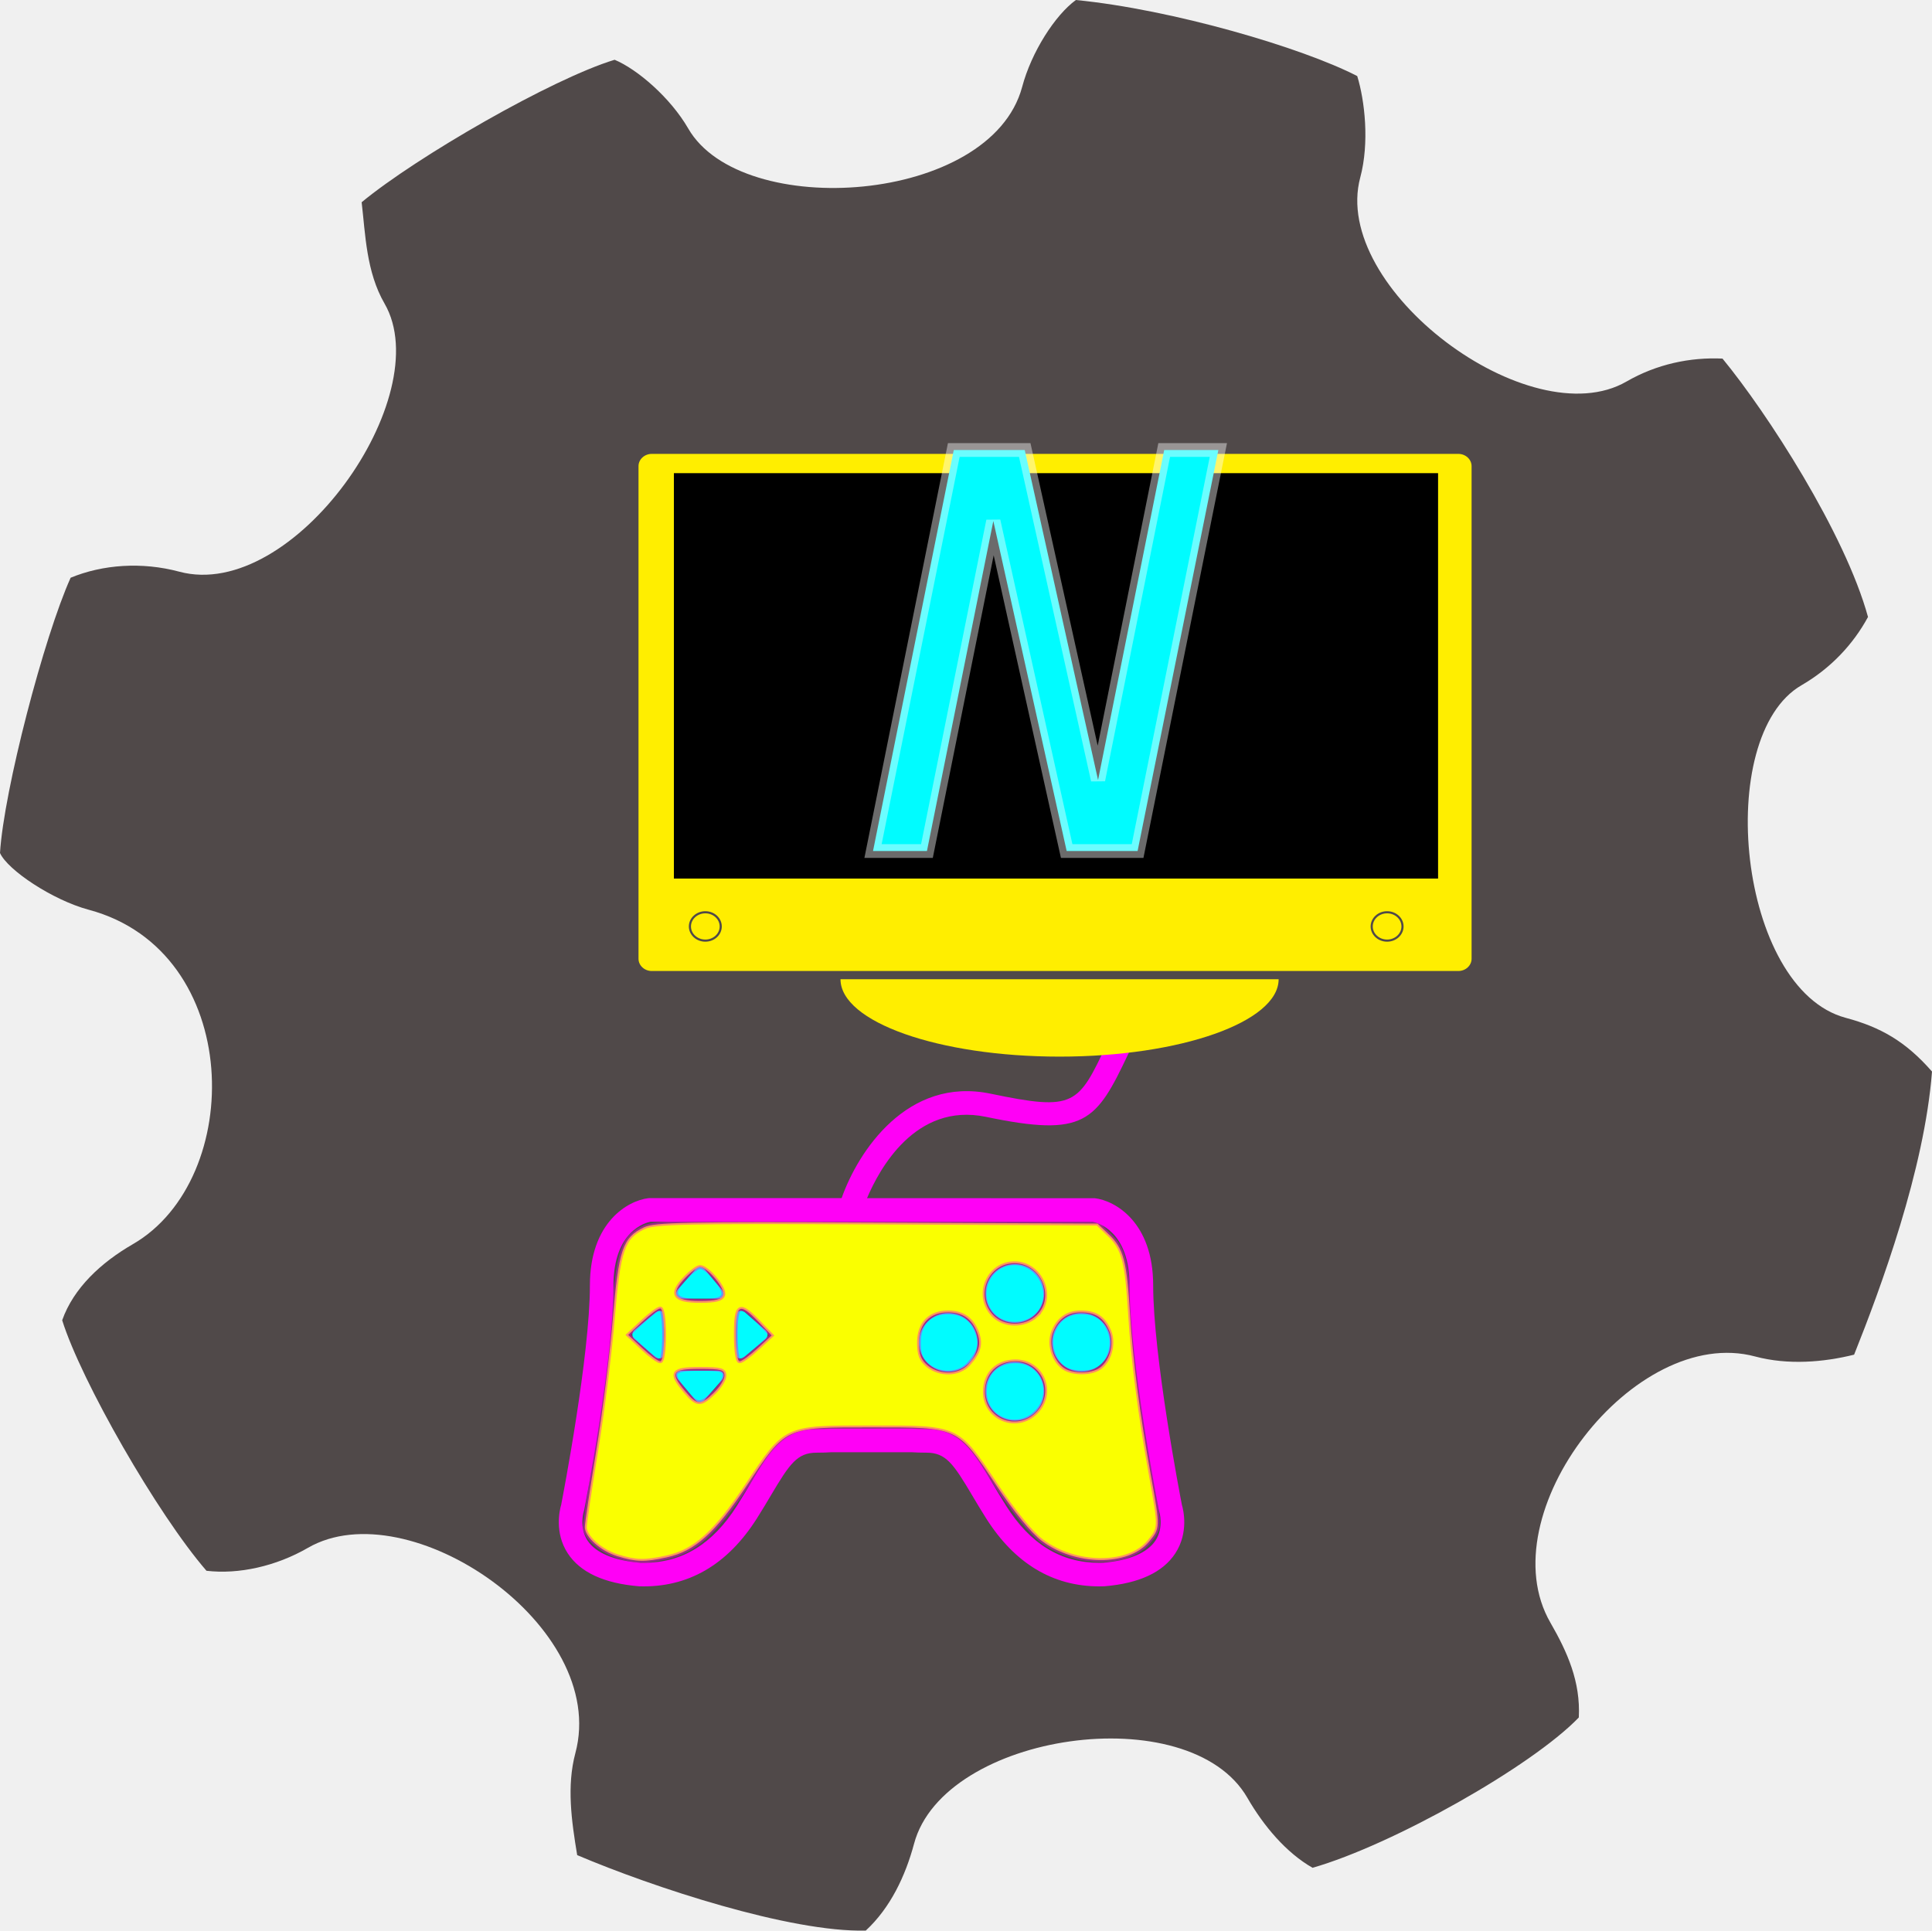
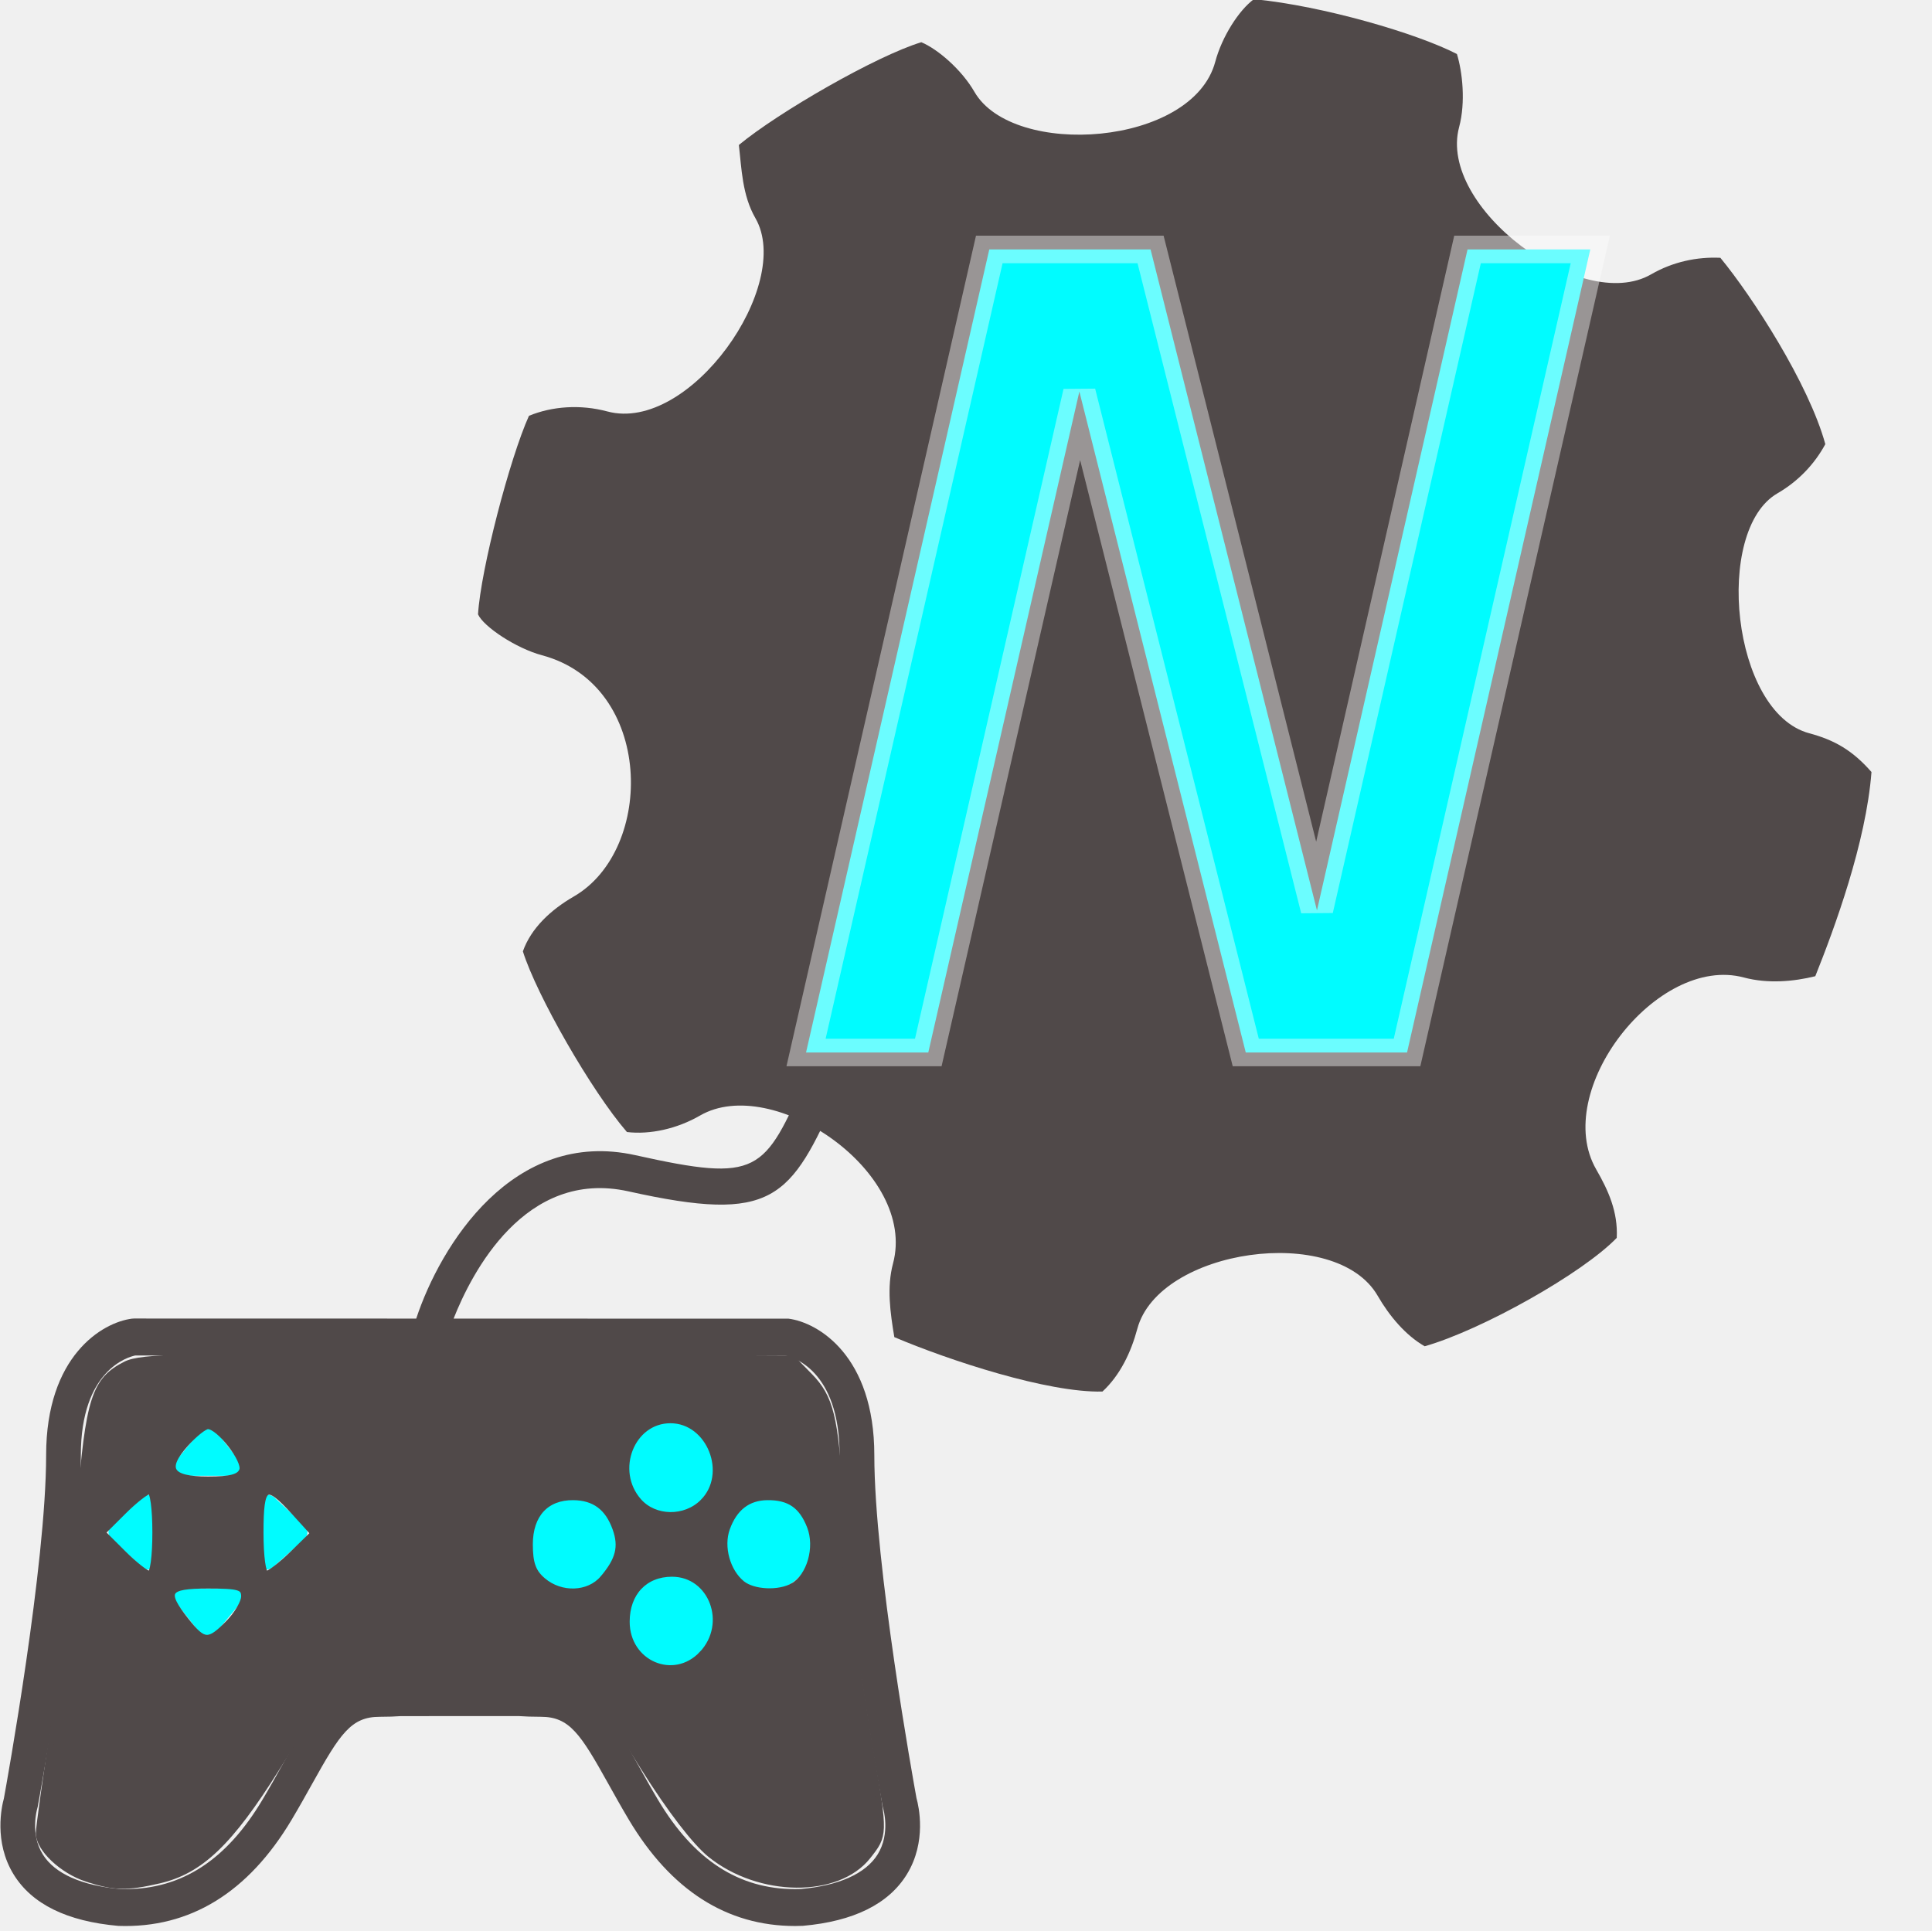
<svg xmlns="http://www.w3.org/2000/svg" width="128" height="127.924" id="svg2" version="1.1">
  <defs id="defs4" />
+   <g id="layer2" transform="translate(0.781208,28.30574)" style="display:inline">
+     <path style="fill:#504949;fill-opacity:1" d="m 59.942,90.859 c -0.194,-1.066 -2.797,-15.478 -2.797,-22.744 0,-6.575 -3.716,-8.792 -5.681,-9.045 l -22.193,-0.005 c 1.185,-2.999 4.719,-9.952 11.578,-8.432 9.626,2.138 10.735,0.546 13.881,-6.547 l 0.551,-1.239 c 0.274,-0.61 0.032,-1.34 -0.542,-1.632 -0.573,-0.292 -1.259,-0.033 -1.533,0.576 l -0.556,1.249 C 49.828,49.4 49.53,50.063 41.319,48.238 33.2,46.431 28.395,54.223 26.795,59.064 l -18.701,-0.004 -0.138,0.009 c -1.965,0.253 -5.681,2.47 -5.681,9.045 0,7.264 -2.604,21.678 -2.798,22.744 -0.142,0.512 -0.685,2.871 0.643,5.033 1.208,1.965 3.526,3.113 6.946,3.414 4.742,0.165 8.601,-2.207 11.481,-7.044 0.508,-0.854 0.952,-1.65 1.359,-2.38 1.835,-3.293 2.566,-4.431 4.462,-4.431 0.568,0 1.049,-0.018 1.397,-0.045 l 7.815,-0.003 c 0.423,0.029 0.906,0.047 1.474,0.047 1.897,0 2.628,1.139 4.464,4.434 0.406,0.728 0.849,1.523 1.357,2.377 2.786,4.679 6.493,7.052 11.02,7.052 0.153,0 0.306,-0.003 0.517,-0.012 3.363,-0.298 5.68,-1.446 6.888,-3.411 1.329,-2.162 0.786,-4.521 0.643,-5.033 z m -2.581,3.715 c -0.794,1.271 -2.572,2.063 -5.084,2.287 -0.128,0.005 -0.256,0.007 -0.384,0.007 -3.739,0 -6.709,-1.935 -9.078,-5.914 -0.495,-0.831 -0.926,-1.606 -1.322,-2.316 -1.823,-3.27 -3.139,-5.633 -6.442,-5.633 -0.51,0 -0.945,-0.016 -1.399,-0.045 l -7.964,0.003 c -0.379,0.026 -0.812,0.043 -1.322,0.043 -3.302,0 -4.618,2.362 -6.44,5.63 -0.396,0.711 -0.828,1.486 -1.324,2.319 -2.369,3.979 -5.338,5.914 -9.076,5.914 -0.127,0 -0.256,-0.003 -0.327,-0.004 C 4.63,96.637 2.851,95.845 2.057,94.574 1.195,93.197 1.679,91.56 1.681,91.552 l 0.04,-0.159 c 0.116,-0.63 2.853,-15.531 2.853,-23.278 0,-5.669 3.163,-6.516 3.61,-6.607 h 43.053 c 0.439,0.088 3.609,0.925 3.609,6.607 0,7.746 2.735,22.647 2.852,23.278 l 0.038,0.15 c 0.004,0.016 0.487,1.653 -0.374,3.03 z" id="path3263" />
+     <path style="fill:#00fcff;fill-opacity:1" d="m 46.53,68.945 c 0,1.681 -1.28,3.043 -2.859,3.043 -1.58,0 -2.859,-1.362 -2.859,-3.043 0,-1.679 1.279,-3.043 2.859,-3.043 1.579,1.6e-4 2.859,1.363 2.859,3.043 z" id="path3265" />
+     <path style="fill:#00fcff;fill-opacity:1" d="m 46.53,79.086 c 0,1.681 -1.28,3.043 -2.859,3.043 -1.58,0 -2.859,-1.361 -2.859,-3.043 0,-1.68 1.279,-3.042 2.859,-3.042 1.579,-1.59e-4 2.859,1.361 2.859,3.042 z" id="path3267" />
+     <path style="fill:#00fcff;fill-opacity:1" d="m 50.152,77.058 c -1.579,0 -2.859,-1.361 -2.859,-3.043 0,-1.679 1.28,-3.042 2.859,-3.042 1.579,0 2.859,1.362 2.859,3.042 0,1.682 -1.28,3.043 -2.859,3.043 z" id="path3269" />
+     <path style="fill:#00fcff;fill-opacity:1" d="m 37.188,77.058 c -1.578,0 -2.859,-1.361 -2.859,-3.043 0,-1.679 1.281,-3.042 2.859,-3.042 1.58,0 2.859,1.362 2.859,3.042 1.49e-4,1.682 -1.279,3.043 -2.859,3.043 z" id="path3271" />
+     <path style="fill:#00fcff;fill-opacity:1" d="m 10.798,68.577 c -0.287,0.497 -0.075,0.903 0.474,0.903 h 3.476 c 0.55,0 0.737,-0.389 0.418,-0.865 l -1.622,-2.068 c -0.319,-0.474 -0.816,-0.457 -1.104,0.04 l -1.642,1.989 z" id="path3273" />
+     <path style="fill:#00fcff;fill-opacity:1" d="m 15.192,77.85 c 0.289,-0.496 0.074,-0.901 -0.473,-0.901 h -3.476 c -0.55,0 -0.737,0.389 -0.419,0.863 l 1.624,2.067 c 0.317,0.475 0.815,0.457 1.104,-0.038 l 1.641,-1.991 z" id="path3275" />
+     <path style="fill:#00fcff;fill-opacity:1" d="m 17.353,70.876 c -0.467,-0.308 -0.847,-0.081 -0.847,0.503 v 3.701 c 0,0.584 0.365,0.783 0.811,0.444 l 1.943,-1.728 c 0.446,-0.338 0.429,-0.868 -0.036,-1.175 l -1.871,-1.746 z" id="path3277" />
+     <path style="fill:#00fcff;fill-opacity:1" d="m 8.639,75.552 c 0.467,0.308 0.848,0.081 0.848,-0.503 v -3.7 c 0,-0.584 -0.366,-0.784 -0.812,-0.445 l -1.943,1.728 c -0.446,0.338 -0.429,0.868 0.036,1.175 l 1.871,1.745 z" id="path3279" />
+     <path style="fill:#504949;fill-opacity:1;stroke:#504949;stroke-width:0.379;stroke-opacity:1" d="M 4.977,96.193 C 3.325,95.652 1.784,94.191 1.784,93.165 c 0,-0.4 0.497,-3.946 1.104,-7.88 C 3.495,81.35 4.223,75.196 4.505,71.608 5.073,64.391 5.475,63.133 7.539,62.09 c 1.039,-0.525 3.955,-0.589 22.69,-0.495 l 21.497,0.107 1.133,1.155 c 1.394,1.421 1.72,2.743 2.032,8.233 0.27,4.761 0.945,10.306 2.042,16.791 0.911,5.385 0.91,5.404 -0.209,6.82 -2.019,2.554 -7.193,2.499 -10.44,-0.112 -1.011,-0.813 -2.688,-2.997 -4.411,-5.743 -3.841,-6.123 -3.635,-6.021 -12.153,-6.021 -8.517,0 -8.312,-0.102 -12.153,6.021 -3.107,4.953 -5.064,6.823 -7.806,7.457 -2.157,0.499 -2.979,0.48 -4.784,-0.111 z M 45.726,81.278 c 1.882,-2.003 0.646,-5.299 -1.987,-5.299 -1.798,0 -2.992,1.265 -2.992,3.169 0,2.772 3.121,4.107 4.979,2.129 l 0,0 z m -31.372,-2.047 c 0.567,-0.578 1.031,-1.37 1.031,-1.76 0,-0.612 -0.327,-0.709 -2.389,-0.709 -2.74,0 -2.973,0.375 -1.438,2.317 1.164,1.472 1.484,1.49 2.796,0.152 l 0,0 z m 24.804,-2.958 c 1.044,-1.234 1.259,-2.092 0.829,-3.297 -0.497,-1.392 -1.388,-2.055 -2.783,-2.07 -1.796,-0.019 -2.873,1.149 -2.873,3.117 0,1.256 0.205,1.825 0.859,2.389 1.188,1.023 3.039,0.958 3.967,-0.14 z m 12.59,0.504 c 1.119,-0.638 1.665,-2.551 1.123,-3.942 -0.537,-1.379 -1.365,-1.946 -2.819,-1.929 -1.283,0.015 -2.179,0.712 -2.666,2.073 -0.432,1.21 0.018,2.844 1.002,3.64 0.747,0.604 2.435,0.683 3.359,0.157 z M 9.503,73.241 c 0,-1.591 -0.156,-2.738 -0.373,-2.738 -0.205,0 -0.991,0.616 -1.746,1.369 l -1.373,1.369 1.373,1.369 c 0.755,0.753 1.541,1.369 1.746,1.369 0.217,0 0.373,-1.147 0.373,-2.738 z m 9.103,1.395 1.373,-1.343 -1.267,-1.395 c -1.886,-2.077 -2.225,-1.872 -2.225,1.343 0,1.591 0.156,2.738 0.373,2.738 0.205,0 0.991,-0.604 1.746,-1.343 z m 27.171,-3.419 c 1.863,-1.862 0.459,-5.408 -2.141,-5.408 -2.572,0 -3.873,3.334 -2.09,5.354 1.054,1.194 3.065,1.22 4.231,0.055 z M 15.26,69.111 c 0.233,-0.647 -1.528,-2.911 -2.265,-2.911 -0.228,0 -0.88,0.518 -1.449,1.15 -1.509,1.676 -1.084,2.37 1.449,2.37 1.513,0 2.102,-0.159 2.265,-0.61 z" id="path3786" />
+   </g>
  <g id="layer1" transform="translate(0.781208,-924.0564)" style="display:inline">
-     <path id="path3" d="m 70.499,924.057 c -1.377,1.002 -2.946,3.447 -3.56,5.76 -2.085,7.776 -18.581,8.889 -22.12,2.76 -1.181,-2.048 -3.376,-3.933 -4.88,-4.56 -4.134,1.253 -13.126,6.433 -16.76,9.44 0.251,2.13 0.299,4.608 1.52,6.72 3.537,6.13 -6.036,19.786 -13.6,17.76 -2.488,-0.666 -5.07,-0.477 -7.2,0.4 -1.755,3.886 -4.429,14.106 -4.68,18.24 0.502,1.128 3.488,3.12 5.88,3.76 10.295,2.76 10.379,17.854 2.92,22.16 -2.107,1.217 -3.929,2.909 -4.68,5.04 1.253,4.009 6.302,12.841 9.56,16.6 2.13,0.25 4.607,-0.298 6.72,-1.52 6.661,-3.849 19.972,5.194 17.72,13.6 -0.585,2.188 -0.255,4.503 0.12,6.76 5.012,2.13 14.108,5.125 19.12,5 1.628,-1.504 2.628,-3.621 3.2,-5.76 1.971,-7.357 18.235,-9.701 22.08,-3.04 1.074,1.862 2.566,3.638 4.32,4.64 5.262,-1.504 14.504,-6.702 17.64,-9.96 0.123,-2.38 -0.766,-4.347 -1.88,-6.28 -4.156,-7.192 5.577,-19.78 13.56,-17.64 2.186,0.584 4.554,0.38 6.56,-0.12 1.754,-4.387 4.661,-12.245 5.16,-18.76 -1.754,-2.005 -3.411,-2.941 -5.72,-3.56 -7.145,-1.915 -8.781,-18.657 -2.92,-22.04 1.921,-1.114 3.416,-2.699 4.4,-4.52 -1.524,-5.559 -6.705,-13.558 -9.64,-17.12 -2.145,-0.1 -4.363,0.367 -6.36,1.52 -6.394,3.694 -19.609,-6.166 -17.64,-13.52 0.616,-2.298 0.302,-5.092 -0.2,-6.72 -3.634,-1.879 -12.249,-4.414 -18.64,-5.04 z" style="fill:#504949;fill-opacity:1" />
-   </g>
-   <g id="layer2" transform="translate(0.781208,28.30574)" style="display:inline">
-     <path style="fill:#ff00f6;fill-opacity:1" d="m 77.522,71.405 c -0.132,-0.681 -1.902,-9.892 -1.902,-14.536 0,-4.202 -2.527,-5.619 -3.864,-5.781 l -15.094,-0.003 c 0.806,-1.916 3.21,-6.36 7.874,-5.389 6.547,1.367 7.301,0.349 9.441,-4.184 l 0.375,-0.792 c 0.186,-0.39 0.022,-0.856 -0.368,-1.043 -0.39,-0.187 -0.856,-0.021 -1.043,0.368 l -0.378,0.798 c -1.919,4.064 -2.122,4.487 -7.707,3.321 -5.522,-1.155 -8.79,3.825 -9.878,6.919 l -12.719,-0.002 -0.094,0.006 c -1.336,0.162 -3.864,1.579 -3.864,5.781 0,4.642 -1.771,13.854 -1.903,14.536 -0.097,0.327 -0.466,1.835 0.437,3.217 0.822,1.256 2.398,1.989 4.724,2.182 3.225,0.106 5.85,-1.41 7.808,-4.501 0.346,-0.546 0.648,-1.055 0.924,-1.521 1.248,-2.104 1.745,-2.832 3.035,-2.832 0.386,0 0.714,-0.012 0.95,-0.029 l 5.316,-0.002 c 0.288,0.019 0.616,0.03 1.002,0.03 1.29,0 1.788,0.728 3.036,2.834 0.276,0.466 0.577,0.974 0.923,1.519 1.895,2.99 4.416,4.507 7.495,4.507 0.104,0 0.208,-0.002 0.352,-0.007 2.287,-0.191 3.863,-0.924 4.685,-2.18 0.904,-1.382 0.534,-2.889 0.437,-3.217 z m -1.755,2.374 c -0.54,0.812 -1.749,1.319 -3.458,1.462 -0.087,0.003 -0.174,0.005 -0.261,0.005 -2.543,0 -4.563,-1.236 -6.174,-3.78 -0.337,-0.531 -0.63,-1.026 -0.899,-1.48 -1.24,-2.09 -2.135,-3.6 -4.382,-3.6 -0.347,0 -0.643,-0.01 -0.952,-0.029 l -5.417,0.002 c -0.258,0.017 -0.552,0.027 -0.899,0.027 -2.246,0 -3.141,1.509 -4.38,3.598 -0.269,0.454 -0.563,0.95 -0.901,1.482 -1.611,2.543 -3.63,3.78 -6.173,3.78 -0.086,0 -0.174,-0.002 -0.222,-0.002 -1.747,-0.146 -2.957,-0.652 -3.498,-1.464 -0.586,-0.88 -0.257,-1.927 -0.255,-1.931 l 0.027,-0.102 c 0.079,-0.403 1.94,-9.926 1.94,-14.877 0,-3.623 2.151,-4.164 2.455,-4.223 h 29.282 c 0.299,0.056 2.455,0.591 2.455,4.223 0,4.951 1.86,14.474 1.94,14.877 l 0.026,0.096 c 0.003,0.01 0.331,1.056 -0.254,1.937 z" id="path3263" />
-     <path style="fill:#00fcff;fill-opacity:1" d="m 68.4,57.4 c 0,1.074 -0.871,1.945 -1.945,1.945 -1.075,0 -1.945,-0.871 -1.945,-1.945 0,-1.073 0.87,-1.945 1.945,-1.945 1.074,1.02e-4 1.945,0.871 1.945,1.945 z" id="path3265" />
-     <path style="fill:#00fcff;fill-opacity:1" d="m 68.4,63.881 c 0,1.075 -0.871,1.945 -1.945,1.945 -1.075,0 -1.945,-0.87 -1.945,-1.945 0,-1.074 0.87,-1.944 1.945,-1.944 1.074,-1.02e-4 1.945,0.87 1.945,1.944 z" id="path3267" />
-     <path style="fill:#00fcff;fill-opacity:1" d="m 70.863,62.584 c -1.074,0 -1.944,-0.87 -1.944,-1.945 0,-1.073 0.87,-1.944 1.944,-1.944 1.074,0 1.945,0.871 1.945,1.944 0,1.075 -0.871,1.945 -1.945,1.945 z" id="path3269" />
-     <path style="fill:#00fcff;fill-opacity:1" d="m 62.046,62.584 c -1.073,0 -1.945,-0.87 -1.945,-1.945 0,-1.073 0.871,-1.944 1.945,-1.944 1.075,0 1.945,0.871 1.945,1.944 1.01e-4,1.075 -0.87,1.945 -1.945,1.945 z" id="path3271" />
-     <path style="fill:#00fcff;fill-opacity:1" d="m 44.097,57.164 c -0.195,0.318 -0.051,0.577 0.323,0.577 h 2.364 c 0.374,0 0.502,-0.249 0.284,-0.553 l -1.103,-1.321 c -0.217,-0.303 -0.555,-0.292 -0.751,0.026 l -1.117,1.271 z" id="path3273" />
-     <path style="fill:#00fcff;fill-opacity:1" d="m 47.086,63.091 c 0.197,-0.317 0.051,-0.576 -0.322,-0.576 h -2.364 c -0.374,0 -0.501,0.249 -0.285,0.552 l 1.105,1.321 c 0.216,0.304 0.554,0.292 0.751,-0.024 l 1.116,-1.273 z" id="path3275" />
-     <path style="fill:#00fcff;fill-opacity:1" d="m 48.555,58.634 c -0.318,-0.197 -0.576,-0.052 -0.576,0.321 v 2.365 c 0,0.373 0.248,0.5 0.552,0.284 l 1.321,-1.105 c 0.303,-0.216 0.292,-0.555 -0.024,-0.751 l -1.273,-1.116 z" id="path3277" />
-     <path style="fill:#00fcff;fill-opacity:1" d="m 42.629,61.622 c 0.318,0.197 0.577,0.052 0.577,-0.321 v -2.365 c 0,-0.373 -0.249,-0.501 -0.552,-0.285 l -1.321,1.105 c -0.303,0.216 -0.292,0.555 0.024,0.751 l 1.273,1.115 z" id="path3279" />
-     <path style="fill:#faff00;fill-opacity:1;stroke:#ff00e3;stroke-width:0.25;stroke-opacity:0.419" d="m 40.138,102.814 c -1.123,-0.346 -2.171,-1.28 -2.171,-1.935 0,-0.256 0.338,-2.522 0.751,-5.036 0.413,-2.514 0.908,-6.448 1.1,-8.741 0.386,-4.612 0.659,-5.416 2.063,-6.083 0.707,-0.335 2.69,-0.376 15.432,-0.317 l 14.621,0.068 0.77,0.738 c 0.948,0.908 1.17,1.753 1.382,5.262 0.184,3.043 0.642,6.586 1.389,10.731 0.62,3.442 0.619,3.454 -0.142,4.359 -1.373,1.632 -4.892,1.597 -7.101,-0.071 -0.688,-0.519 -1.828,-1.915 -3,-3.67 -2.612,-3.913 -2.473,-3.848 -8.265,-3.848 -5.793,0 -5.653,-0.065 -8.265,3.848 -2.113,3.166 -3.444,4.36 -5.309,4.766 -1.467,0.319 -2.026,0.307 -3.254,-0.071 z m 27.715,-9.532 c 1.28,-1.28 0.44,-3.386 -1.351,-3.386 -1.223,0 -2.035,0.808 -2.035,2.025 0,1.772 2.122,2.625 3.386,1.361 l 0,0 z M 46.515,91.974 c 0.386,-0.369 0.701,-0.876 0.701,-1.125 0,-0.391 -0.223,-0.453 -1.625,-0.453 -1.863,0 -2.022,0.24 -0.978,1.481 0.792,0.941 1.01,0.952 1.902,0.097 l 0,0 z m 16.87,-1.891 c 0.71,-0.789 0.857,-1.337 0.564,-2.107 -0.338,-0.89 -0.944,-1.313 -1.893,-1.323 -1.222,-0.012 -1.954,0.734 -1.954,1.992 0,0.803 0.139,1.166 0.585,1.527 0.808,0.654 2.067,0.612 2.698,-0.089 z m 8.563,0.322 c 0.761,-0.407 1.132,-1.63 0.764,-2.519 -0.365,-0.881 -0.928,-1.244 -1.917,-1.232 -0.873,0.01 -1.482,0.455 -1.813,1.325 -0.294,0.773 0.012,1.818 0.681,2.326 0.508,0.386 1.656,0.437 2.285,0.1 z M 43.216,88.146 c 0,-1.017 -0.106,-1.75 -0.254,-1.75 -0.14,0 -0.674,0.394 -1.188,0.875 l -0.934,0.875 0.934,0.875 c 0.514,0.481 1.048,0.875 1.188,0.875 0.147,0 0.254,-0.733 0.254,-1.75 z m 6.191,0.892 0.934,-0.858 -0.862,-0.892 c -1.283,-1.328 -1.513,-1.197 -1.513,0.858 0,1.017 0.106,1.75 0.254,1.75 0.14,0 0.674,-0.386 1.188,-0.858 z m 18.48,-2.185 c 1.267,-1.19 0.312,-3.456 -1.456,-3.456 -1.749,0 -2.634,2.13 -1.421,3.421 0.717,0.763 2.085,0.78 2.878,0.035 z M 47.132,85.506 c 0.159,-0.413 -1.039,-1.86 -1.54,-1.86 -0.155,0 -0.598,0.331 -0.986,0.735 -1.026,1.071 -0.737,1.515 0.986,1.515 1.029,0 1.43,-0.101 1.54,-0.39 z" id="path3786" transform="translate(0,-28)" />
-   </g>
-   <g id="layer4" transform="translate(0.781208,28.30574)" style="display:inline">
-     <g id="g4082" transform="matrix(0.6337915,0,0,0.6337915,37.4287,-9.952148)" style="fill:#ffee00;fill-opacity:1">
-       <g id="g4066" style="fill:#ffee00;fill-opacity:1">
-         <path id="path4068" d="m 84.712,66.527 c -0.827,0 -1.5,0.615 -1.5,1.371 0,0.756 0.673,1.371 1.5,1.371 0.825,0 1.498,-0.615 1.498,-1.371 0,-0.756 -0.673,-1.371 -1.498,-1.371 z" style="fill:#ffee00;fill-opacity:1" />
-         <path id="path4070" d="M 92.149,18.493 H 7.852 c -0.77,0 -1.394,0.574 -1.394,1.282 v 51.5 c 0,0.707 0.624,1.282 1.394,1.282 H 92.15 c 0.769,0 1.393,-0.575 1.393,-1.282 v -51.5 C 93.542,19.067 92.918,18.493 92.149,18.493 z M 13.443,69.492 c -0.95,0 -1.723,-0.715 -1.723,-1.594 0,-0.879 0.772,-1.594 1.723,-1.594 0.949,0 1.721,0.715 1.721,1.594 0,0.879 -0.771,1.594 -1.721,1.594 z m 71.269,0 c -0.95,0 -1.722,-0.715 -1.722,-1.594 0,-0.879 0.771,-1.594 1.722,-1.594 0.948,0 1.721,0.715 1.721,1.594 0,0.879 -0.773,1.594 -1.721,1.594 z m 4.775,-6.765 H 10.191 V 20.951 h 79.296 v 41.776 z" style="fill:#ffee00;fill-opacity:1" />
-         <path id="path4072" d="m 13.443,66.527 c -0.827,0 -1.501,0.615 -1.501,1.371 0,0.756 0.674,1.371 1.501,1.371 0.826,0 1.499,-0.615 1.499,-1.371 0,-0.756 -0.672,-1.371 -1.499,-1.371 z" style="fill:#ffee00;fill-opacity:1" />
-       </g>
-       <path id="path4074" d="m 73.373,73.414 c 0,4.47 -10.253,8.093 -22.901,8.093 -12.647,0 -22.899,-3.623 -22.899,-8.093" style="fill:#ffee00;fill-opacity:1" />
-     </g>
-     <rect style="fill:#000000;fill-opacity:1" id="rect4124" width="50.629" height="26.862" x="43.866" y="3.046" />
+     <path id="path3" d="m 82.3,923.998 c -0.993,0.723 -2.124,2.486 -2.568,4.154 -1.504,5.609 -13.401,6.411 -15.954,1.991 -0.852,-1.477 -2.435,-2.836 -3.52,-3.289 -2.982,0.904 -9.467,4.64 -12.088,6.809 0.181,1.536 0.216,3.323 1.096,4.847 2.551,4.421 -4.354,14.271 -9.809,12.809 -1.795,-0.48 -3.657,-0.344 -5.193,0.289 -1.266,2.803 -3.194,10.174 -3.375,13.155 0.362,0.813 2.515,2.25 4.241,2.712 7.425,1.99 7.485,12.877 2.106,15.983 -1.52,0.878 -2.833,2.098 -3.375,3.635 0.904,2.892 4.546,9.261 6.895,11.973 1.536,0.181 3.323,-0.215 4.847,-1.096 4.804,-2.776 14.404,3.746 12.78,9.809 -0.422,1.578 -0.184,3.248 0.087,4.876 3.615,1.536 10.175,3.697 13.79,3.606 1.174,-1.085 1.895,-2.612 2.308,-4.154 1.422,-5.306 13.152,-6.997 15.925,-2.193 0.775,1.343 1.851,2.624 3.116,3.347 3.795,-1.085 10.461,-4.834 12.723,-7.183 0.088,-1.716 -0.553,-3.135 -1.356,-4.529 -2.998,-5.187 4.022,-14.266 9.78,-12.723 1.577,0.421 3.285,0.274 4.731,-0.086 1.265,-3.164 3.362,-8.831 3.722,-13.53 -1.265,-1.446 -2.46,-2.121 -4.125,-2.568 -5.153,-1.381 -6.333,-13.456 -2.106,-15.896 1.386,-0.803 2.464,-1.946 3.173,-3.26 -1.1,-4.009 -4.836,-9.778 -6.953,-12.348 -1.547,-0.072 -3.147,0.264 -4.587,1.096 -4.611,2.664 -14.143,-4.448 -12.723,-9.751 0.444,-1.657 0.218,-3.672 -0.144,-4.847 -2.621,-1.355 -8.834,-3.183 -13.444,-3.635 z" style="fill:#504949;fill-opacity:1" />
  </g>
  <g id="layer3" transform="translate(0.781208,0.30574)">
-     <text xml:space="preserve" style="font-size:37.033px;font-style:normal;font-variant:normal;font-weight:normal;font-stretch:normal;line-height:125%;letter-spacing:0px;word-spacing:0px;fill:#00fcff;fill-opacity:1;stroke:#ffffff;stroke-width:0.926;stroke-opacity:0.419;font-family:Consolas;-inkscape-font-specification:Consolas" x="56.26" y="56.987" id="text3771" transform="scale(1.016149,0.9841075)">
-       <tspan id="tspan3773" x="56.26" y="56.987" style="font-style:oblique;fill:#00fcff;fill-opacity:1;stroke:#ffffff;stroke-width:0.926;stroke-opacity:0.419;-inkscape-font-specification:Consolas Oblique">N</tspan>
+     <text xml:space="preserve" style="font-size:78.989px;font-style:normal;font-variant:normal;font-weight:normal;font-stretch:normal;line-height:125%;letter-spacing:0px;word-spacing:0px;fill:#00fcff;fill-opacity:1;stroke:#ffffff;stroke-width:1.975;stroke-opacity:0.419;font-family:Consolas;-inkscape-font-specification:Consolas" x="48.862" y="75.132" id="text3771" transform="scale(1.082102,0.9241272)">
+       <tspan id="tspan3773" x="48.862" y="75.132" style="font-style:oblique;fill:#00fcff;fill-opacity:1;stroke:#ffffff;stroke-width:1.975;stroke-opacity:0.419;-inkscape-font-specification:Consolas Oblique">N</tspan>
    </text>
  </g>
</svg>
